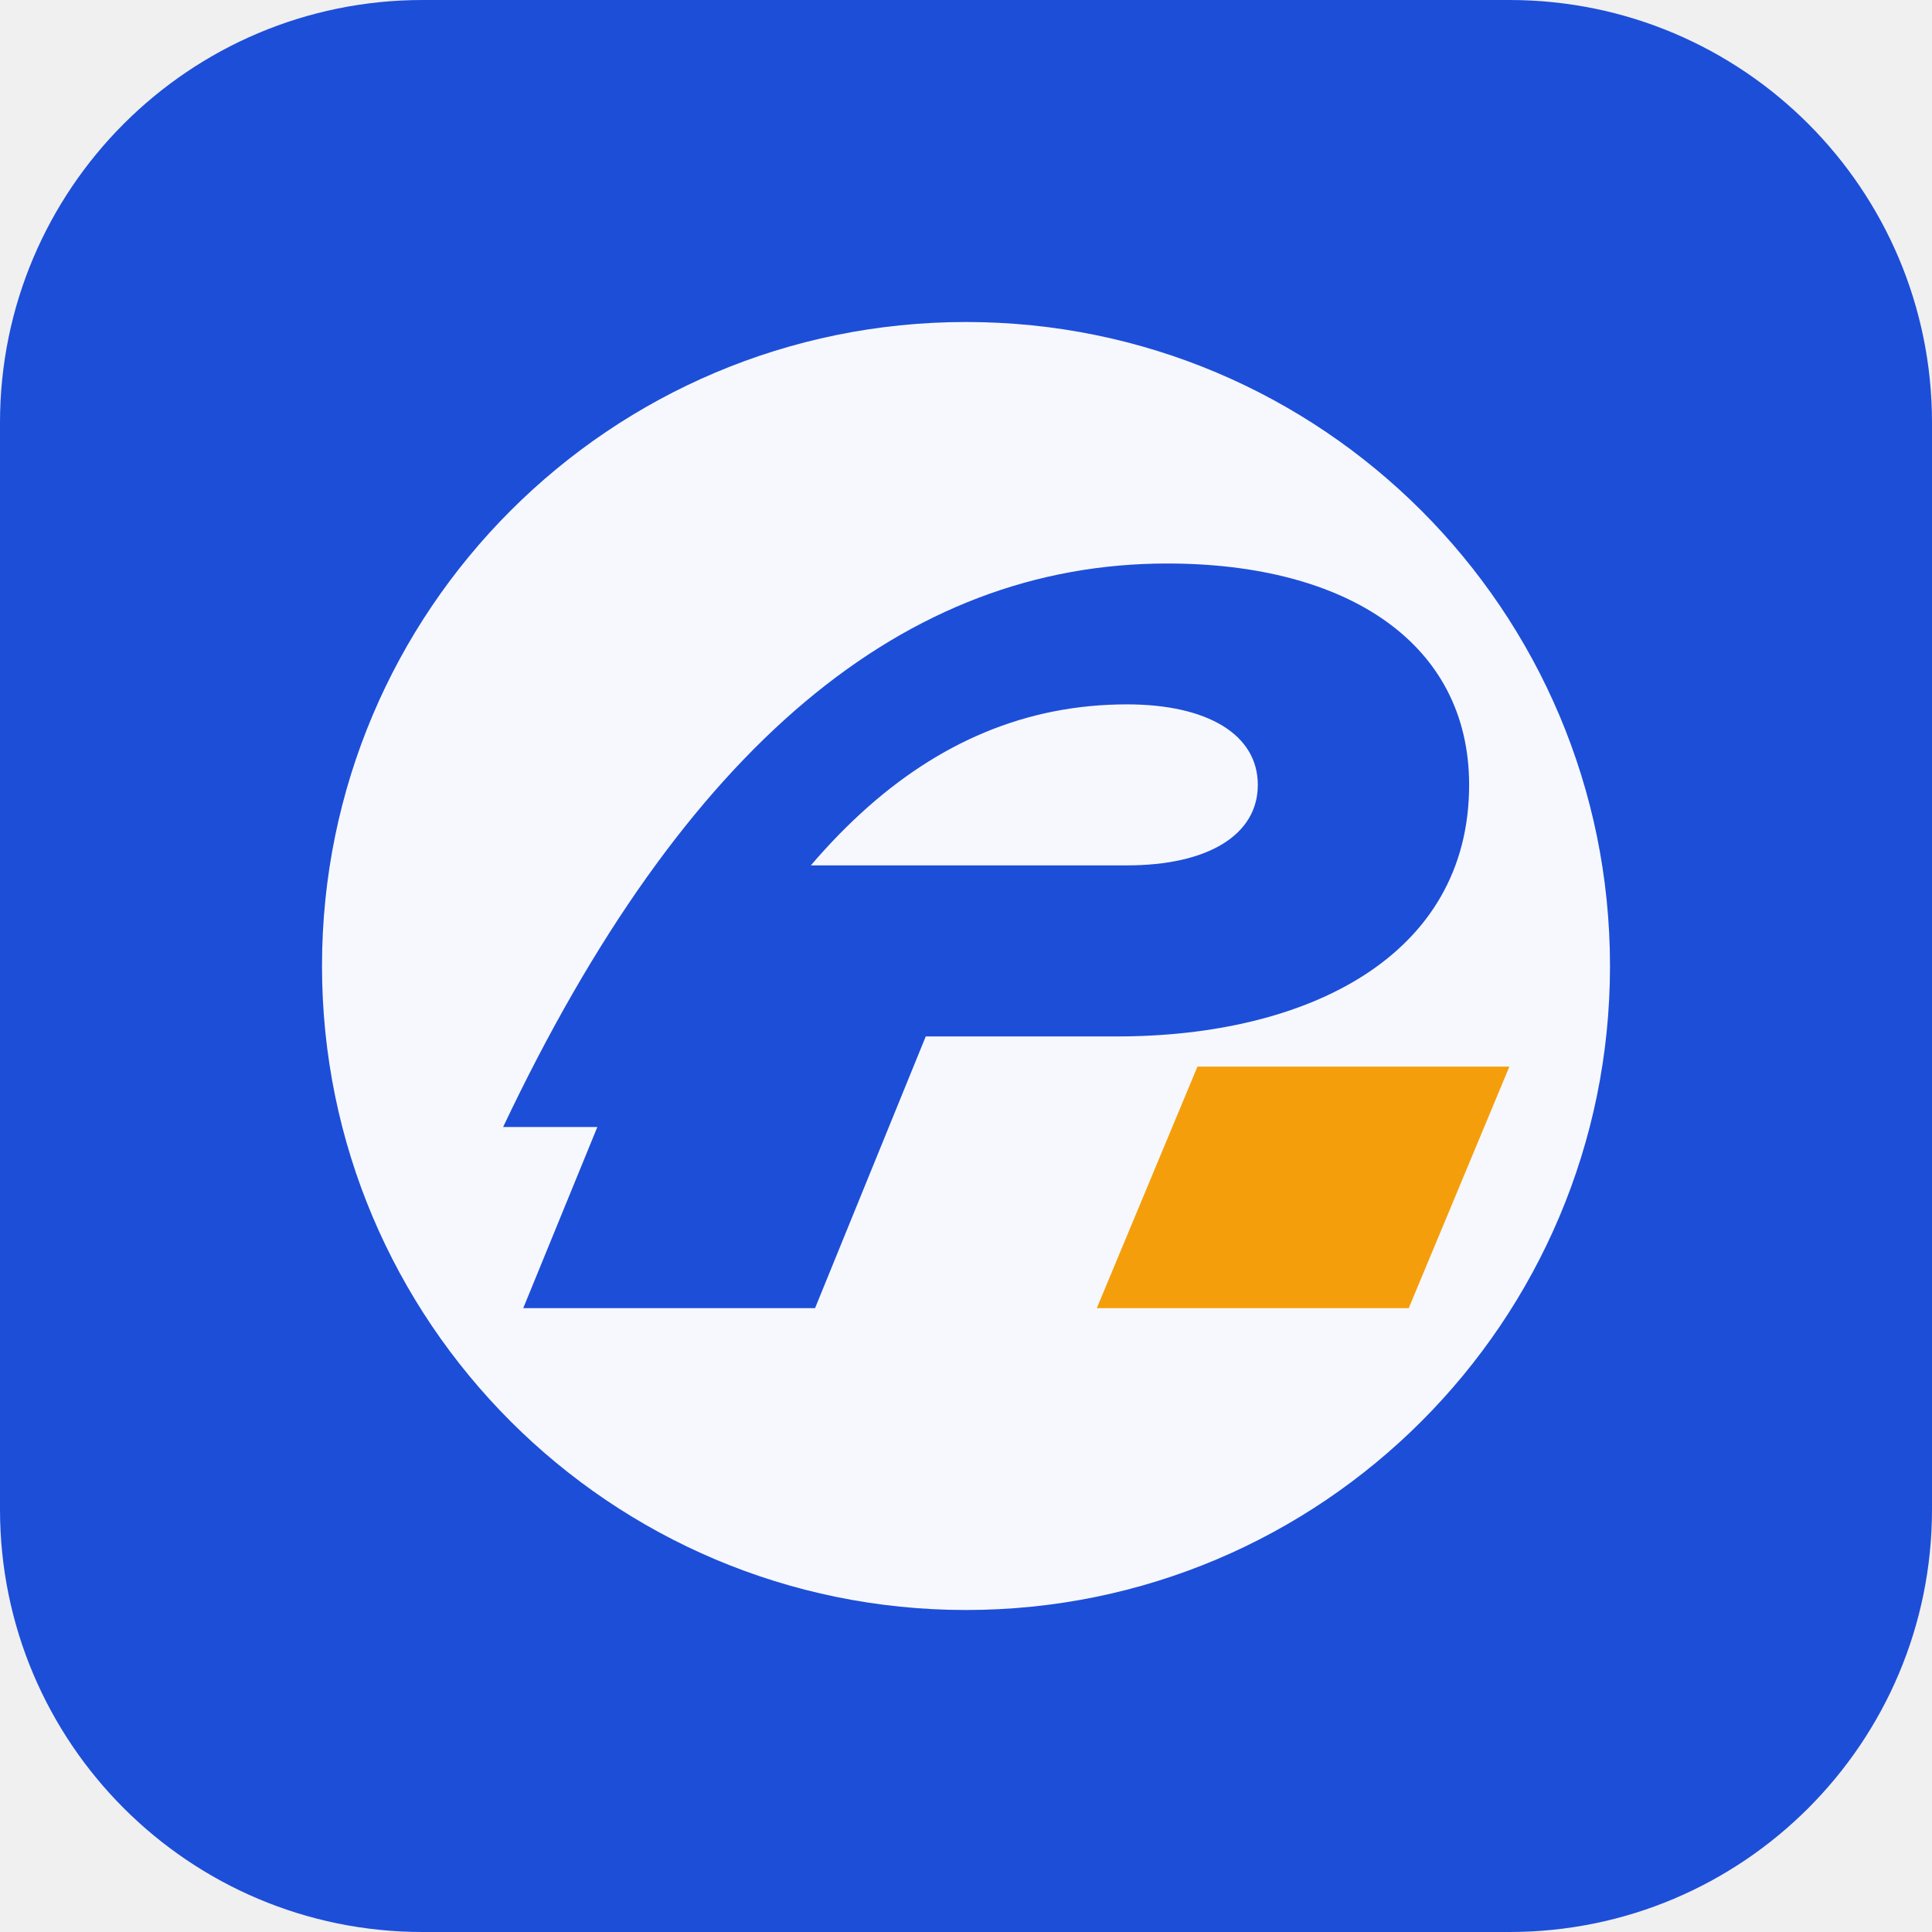
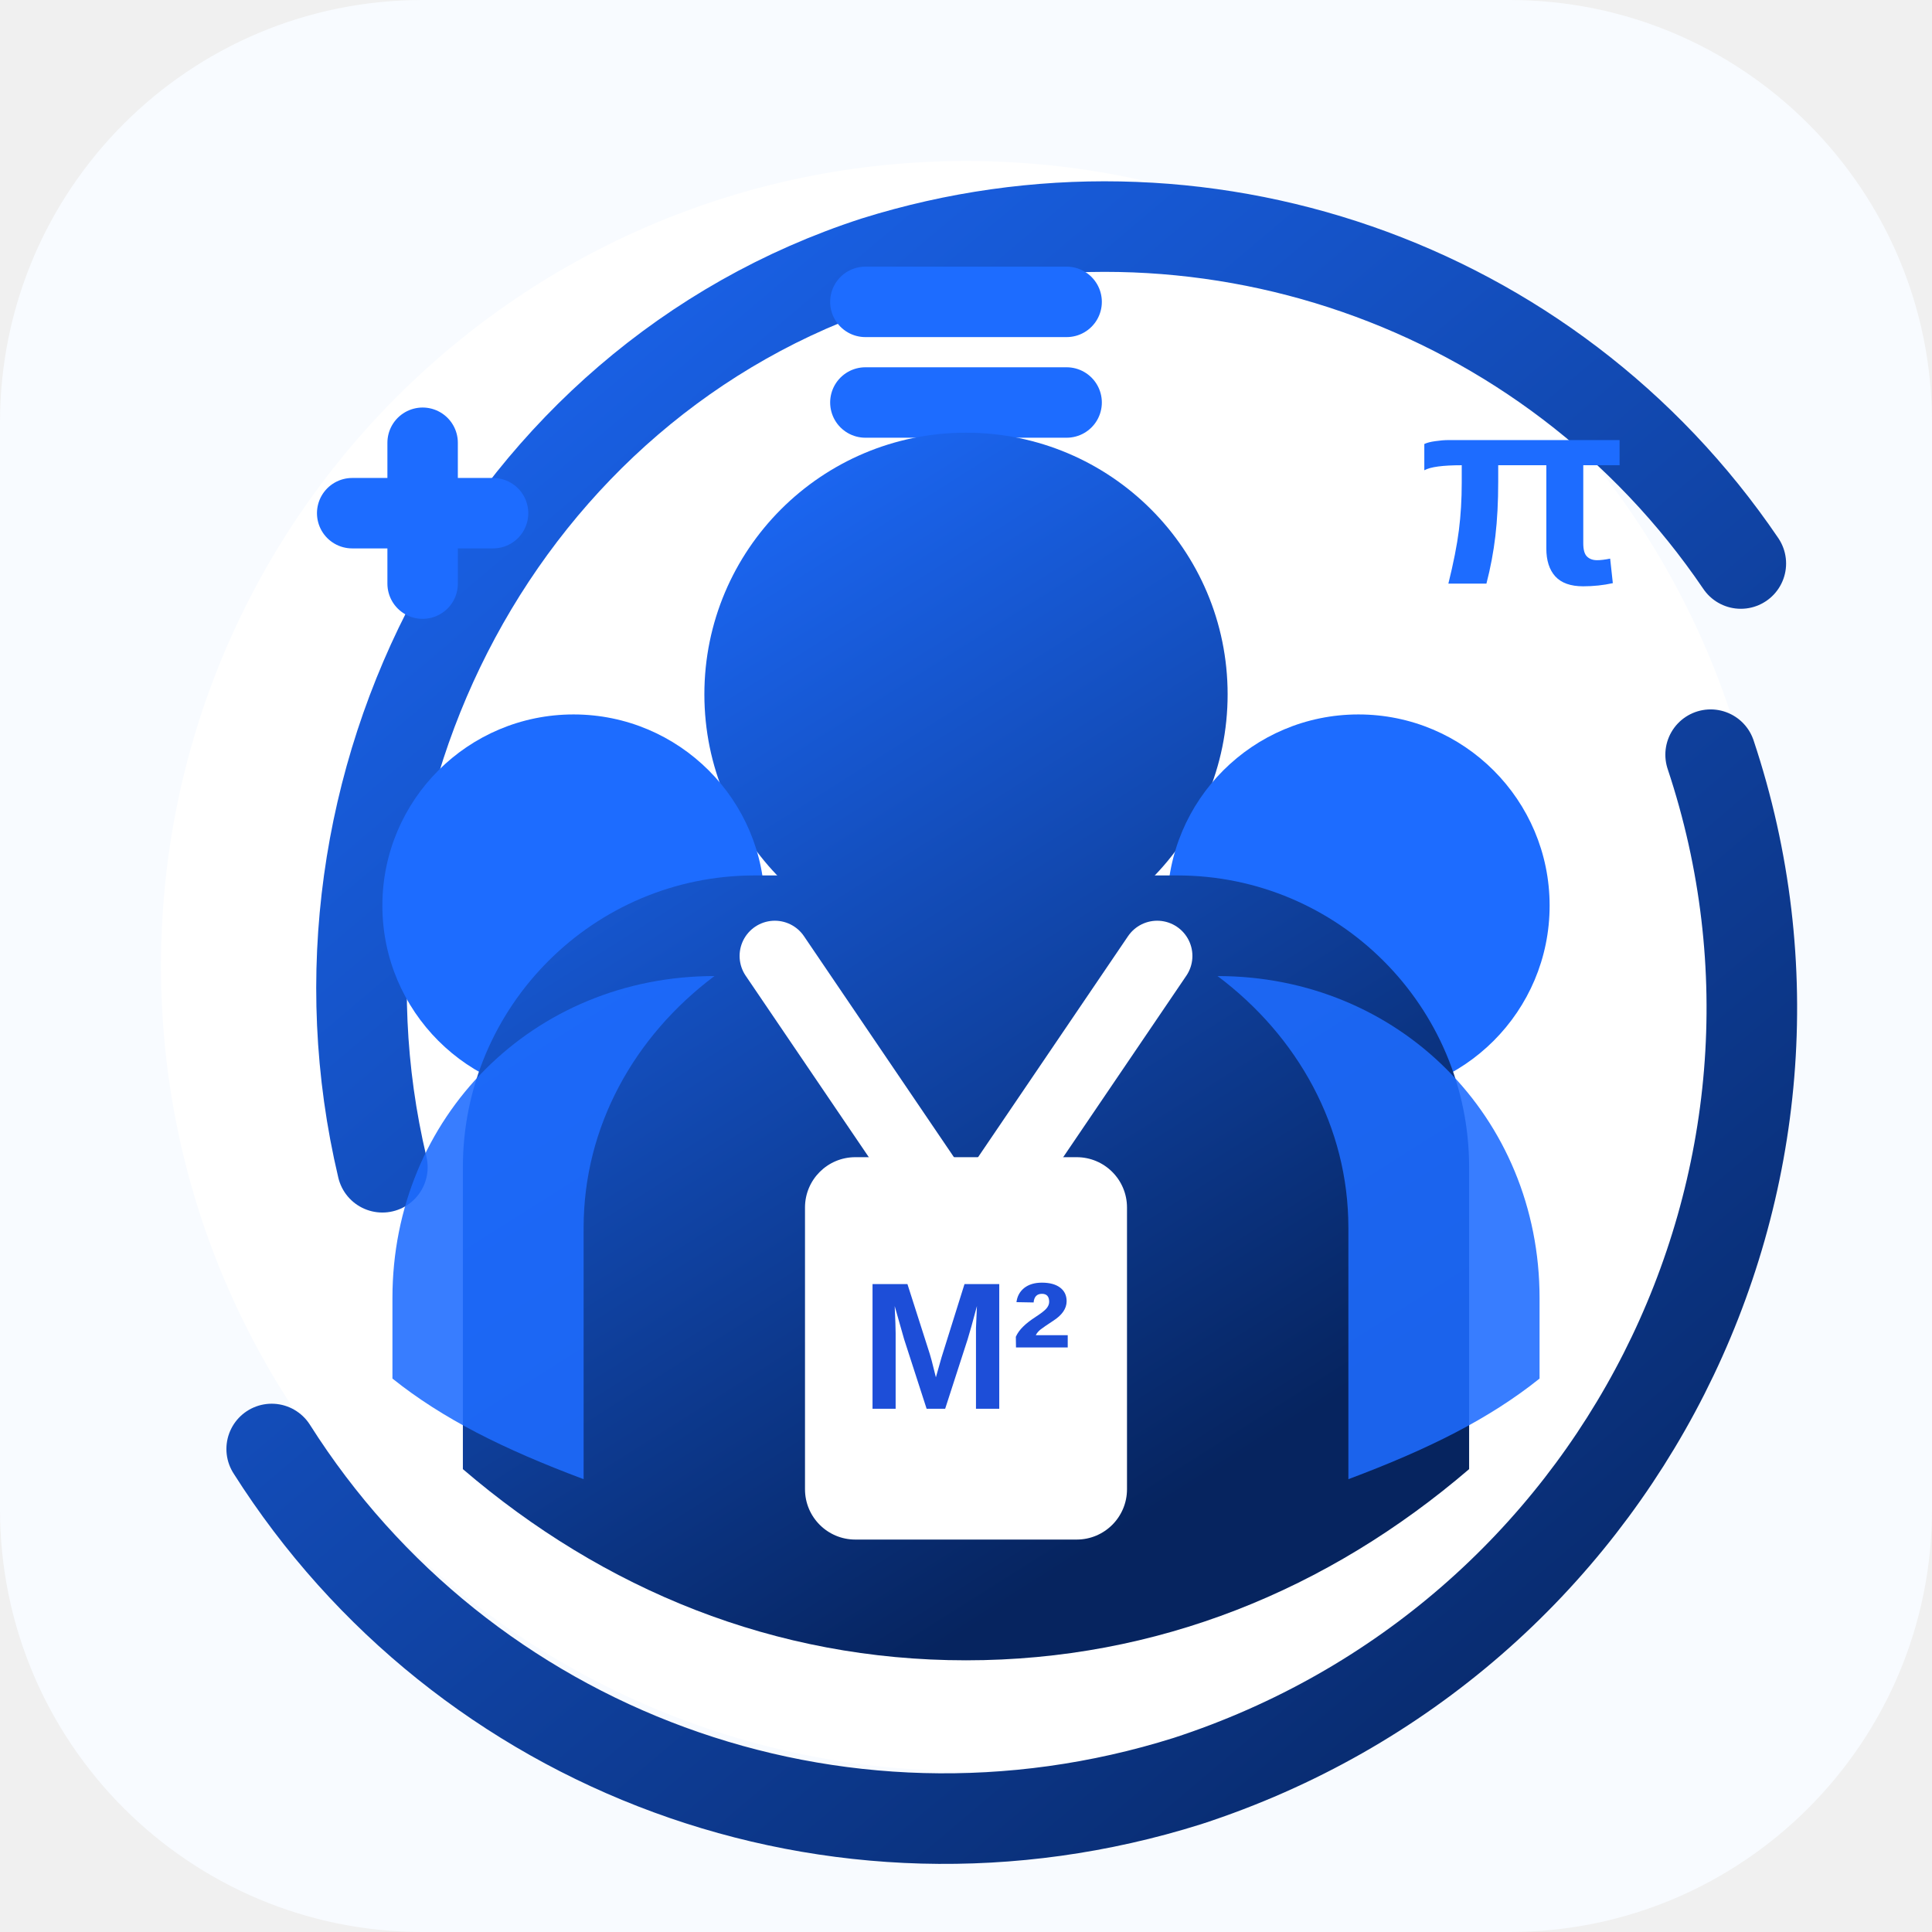
<svg xmlns="http://www.w3.org/2000/svg" viewBox="0 0 192 192">
-   <rect width="192" height="192" rx="42" fill="#1d4ed8" />
-   <circle cx="96" cy="96" r="64" fill="#ffffff" opacity="0.96" />
-   <path d="M50 112c18-38 40-56 66-56 18 0 30 8 30 22 0 17-16 25-35 25H92l-11 27H52l18-44h42c8 0 13-3 13-8s-5-8-13-8c-20 0-35 15-47 42H50Z" fill="#1d4ed8" />
-   <path d="M109 130h31l10-24h-31l-10 24Z" fill="#f59e0b" />
+   <defs>
+     <linearGradient id="bg" x1="28" y1="12" x2="170" y2="180" gradientUnits="userSpaceOnUse">
+       <stop stop-color="#1d6cff" />
+       <stop offset="1" stop-color="#06245f" />
+     </linearGradient>
+     <linearGradient id="person" x1="66" y1="44" x2="128" y2="142" gradientUnits="userSpaceOnUse">
+       <stop stop-color="#1d6cff" />
+       <stop offset="1" stop-color="#06245f" />
+     </linearGradient>
+   </defs>
+   <rect width="192" height="192" rx="42" fill="#f8fbff" />
+   <circle cx="96" cy="96" r="80" fill="#ffffff" />
+   <path d="M38 116c-9-38 12-78 49-90 32-10 67 2 86 30" fill="none" stroke="url(#bg)" stroke-width="9" stroke-linecap="round" />
+   <path d="M170 75c14 42-9 88-52 102-35 11-72-3-91-33" fill="none" stroke="url(#bg)" stroke-width="9" stroke-linecap="round" />
+   <path d="M35 51h14M42 44v14" stroke="#1d6cff" stroke-width="7" stroke-linecap="round" />
+   <path d="M86 30h20M86 40h20" stroke="#1d6cff" stroke-width="7" stroke-linecap="round" />
+   <text x="141" y="58" fill="#1d6cff" font-family="Arial, Helvetica, sans-serif" font-size="27" font-weight="800">π</text>
+   <circle cx="96" cy="69" r="26" fill="url(#person)" />
+   <circle cx="57" cy="90" r="19" fill="#1d6cff" />
+   <circle cx="135" cy="90" r="19" fill="#1d6cff" />
+   <path d="M46 146v-30c0-16 13-29 29-29h42c16 0 29 13 29 29v30c-14 12-31 19-50 19s-36-7-50-19Z" fill="url(#person)" />
+   <path d="M58 147v-25c0-10 5-19 13-25-18 0-32 14-32 32v8c5 4 11 7 19 10Z" fill="#1d6cff" opacity="0.88" />
+   <path d="M134 147v-25c0-10-5-19-13-25 18 0 32 14 32 32v8c-5 4-11 7-19 10Z" fill="#1d6cff" opacity="0.88" />
+   <path d="M77 95l19 28 19-28" fill="none" stroke="#ffffff" stroke-width="7" stroke-linecap="round" stroke-linejoin="round" />
+   <rect x="80" y="115" width="32" height="38" rx="5" fill="#ffffff" />
+   <text x="96" y="140" fill="#1d4ed8" font-family="Arial, Helvetica, sans-serif" font-size="18" font-weight="900" text-anchor="middle">M²</text>
</svg>
